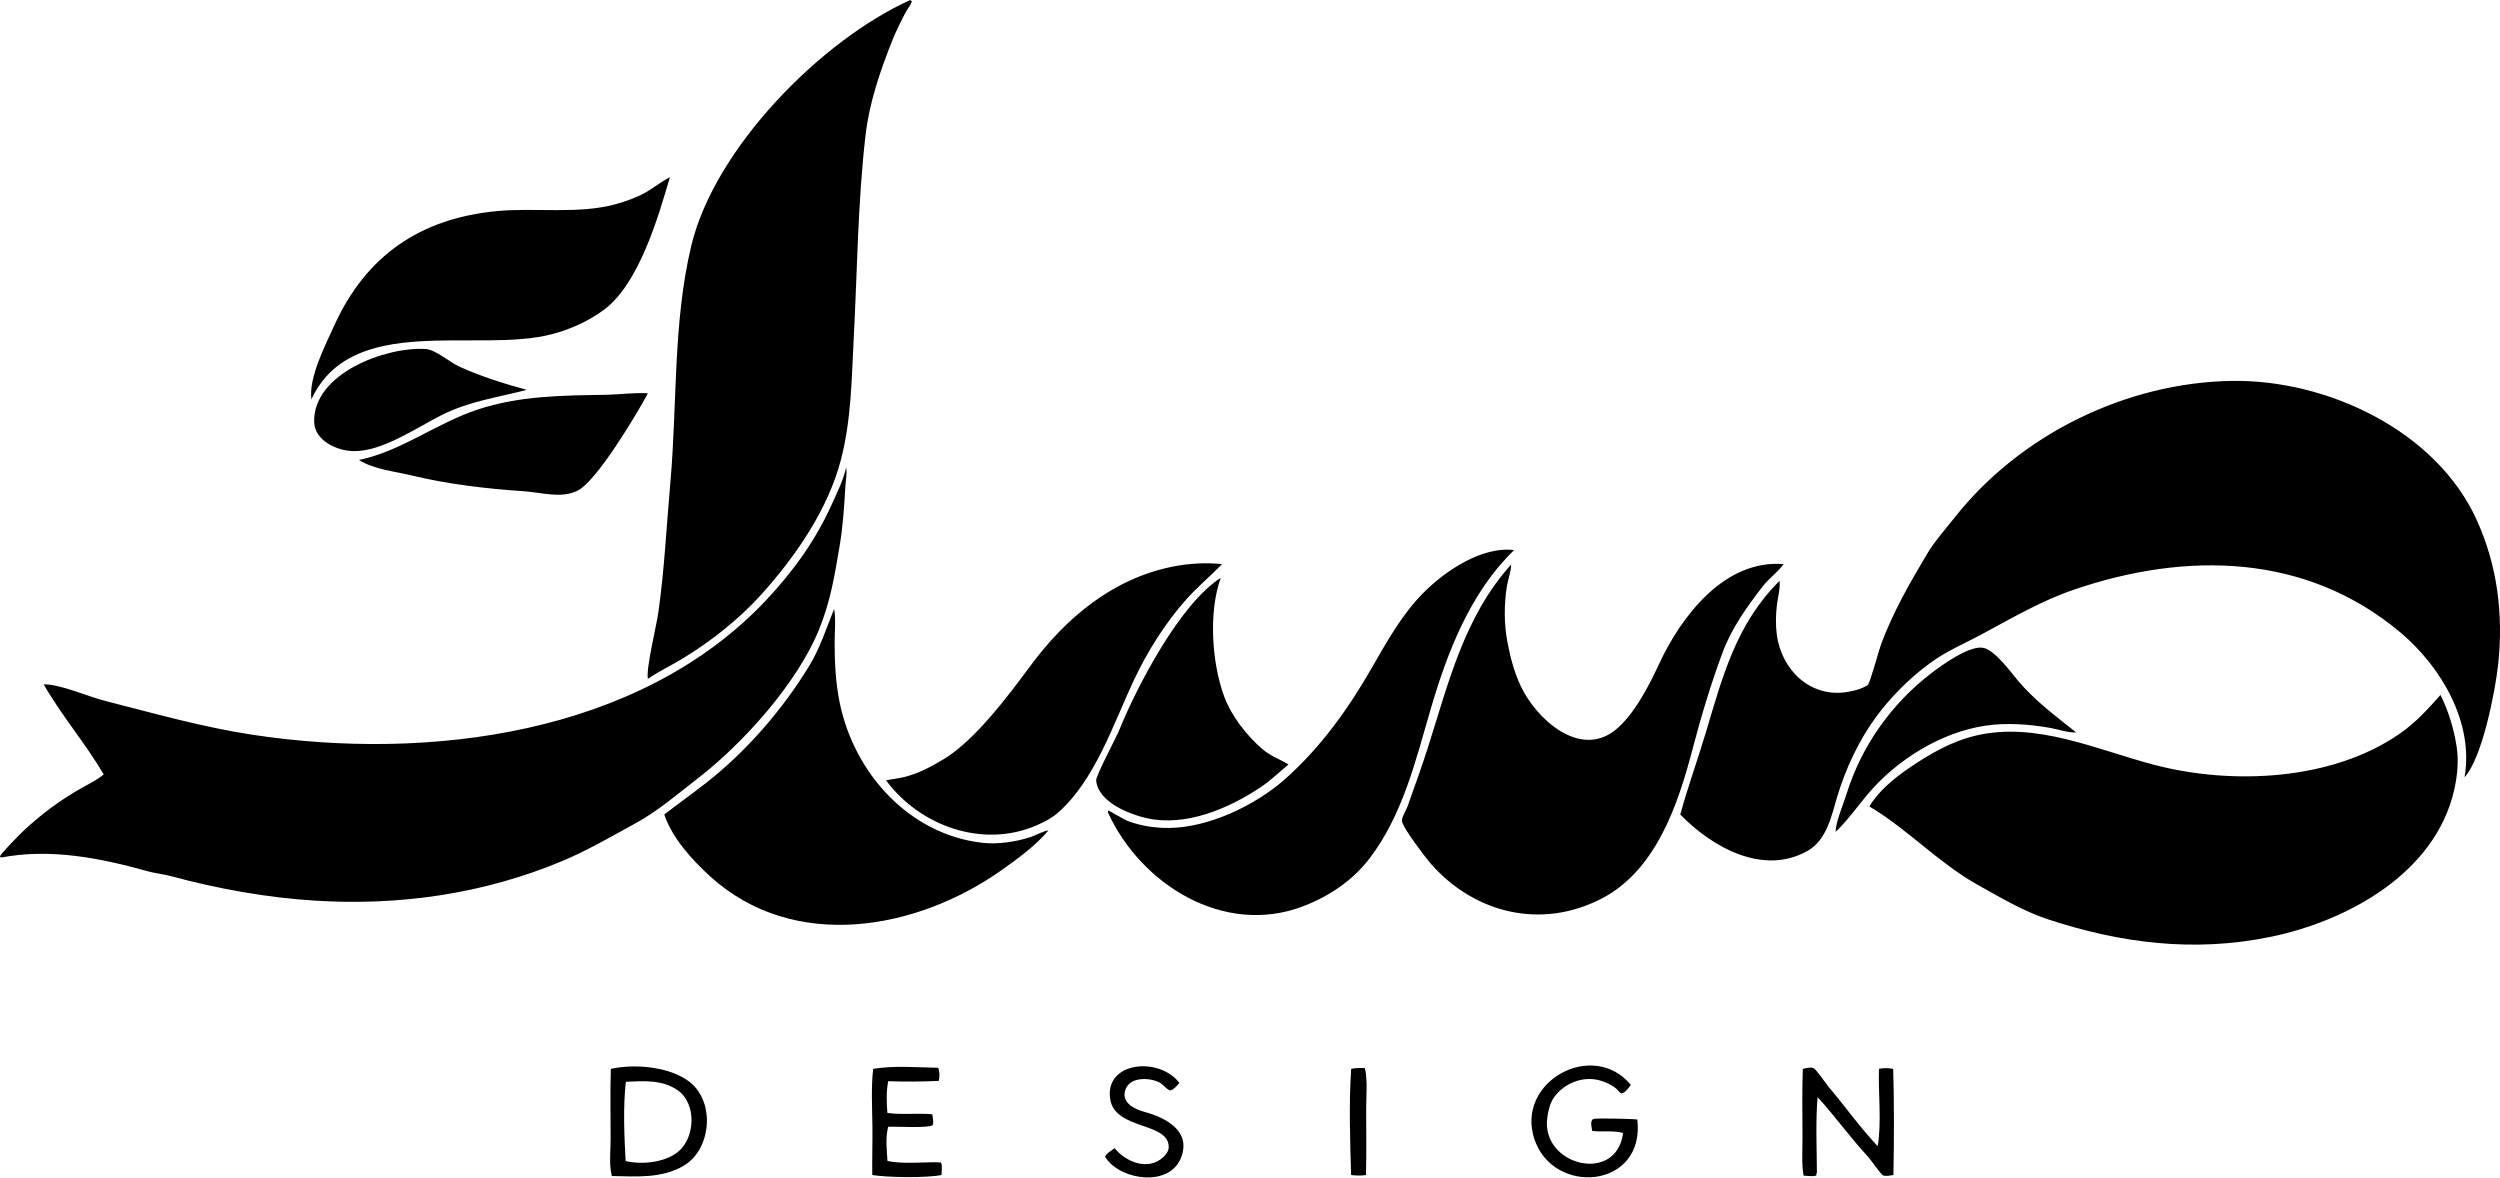
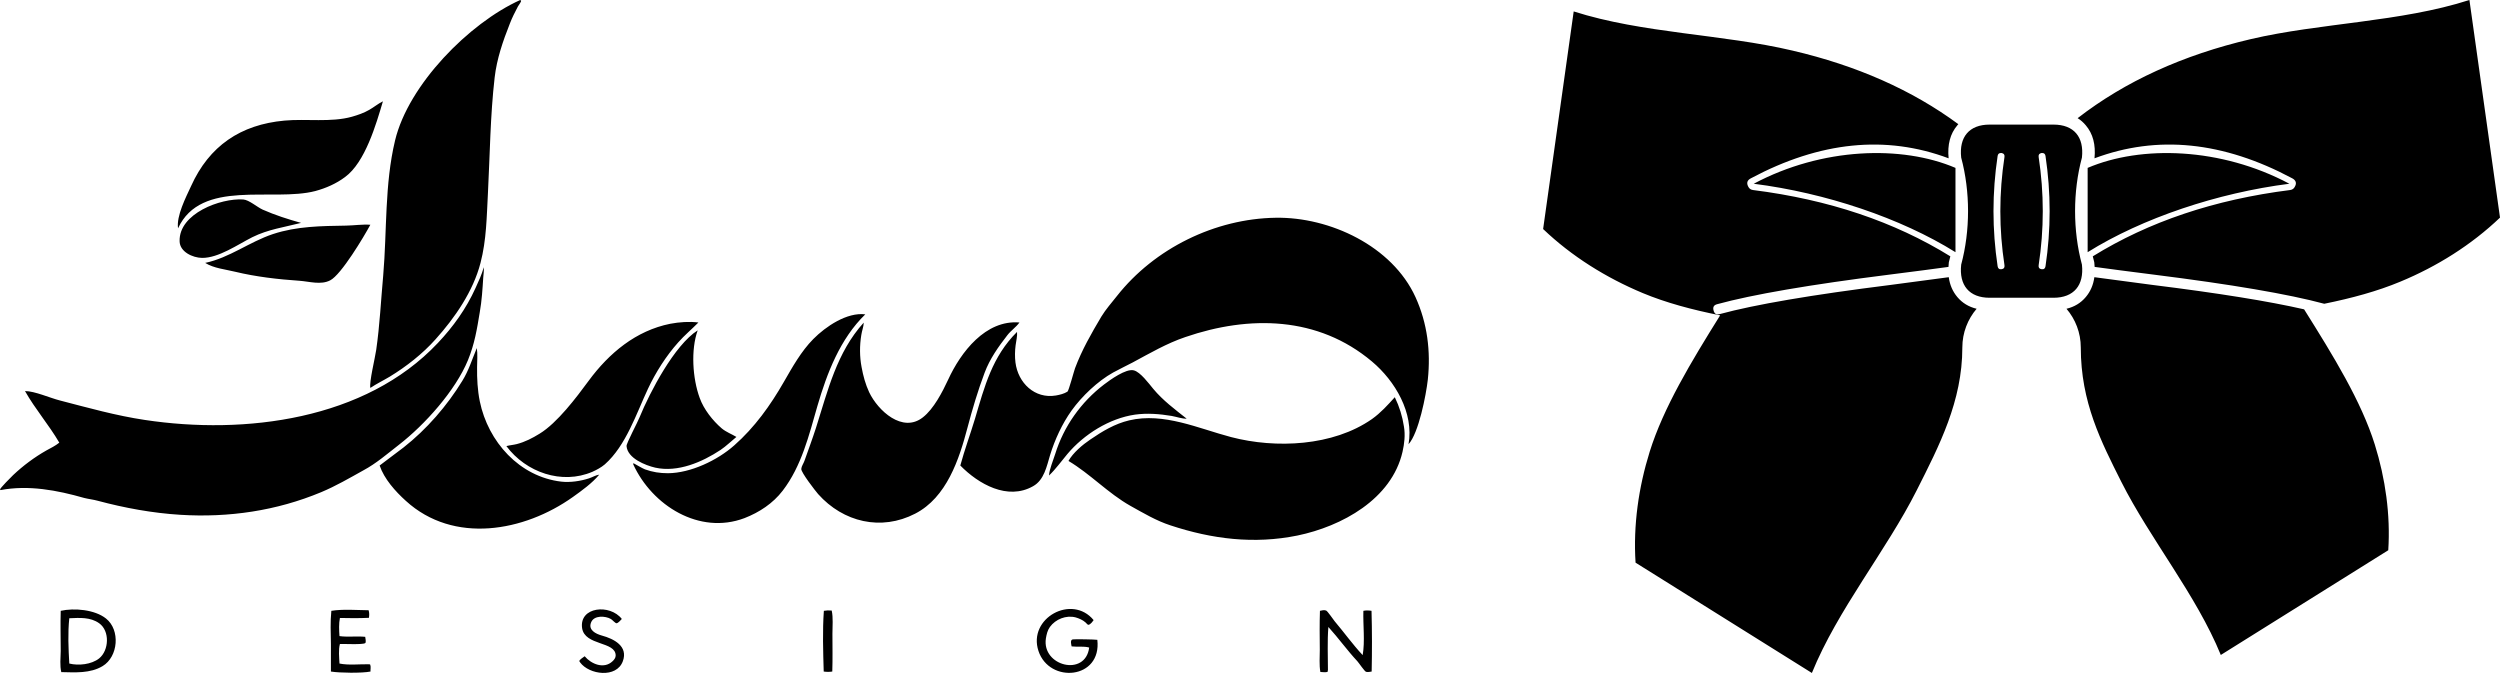
- <svg xmlns="http://www.w3.org/2000/svg" version="1.1" width="100mm" height="47.098mm" viewBox="0 0 100 47.098">
-   <g id="wordmark">
-     <path id="misk06-engrave" fill="#000000" fill-rule="nonzero" stroke="none" d="M98.581,31.091 C98.967,28.903 97.64,26.662 96.017,25.298 C92.247,22.131 87.452,22.052 82.958,23.586 C81.656,24.03 80.479,24.723 79.273,25.37 C78.821,25.613 78.361,25.825 77.911,26.073 C76.827,26.67 75.724,27.735 75.001,28.734 C74.335,29.654 73.816,30.775 73.491,31.859 C73.261,32.623 73.076,33.597 72.303,34.035 C70.521,35.042 68.475,33.883 67.211,32.58 C67.51,31.484 67.908,30.391 68.235,29.295 C68.911,27.032 69.453,24.955 71.181,23.234 C71.214,23.523 71.122,23.854 71.081,24.168 C71.03,24.554 71.021,24.983 71.07,25.369 C71.251,26.798 72.418,27.93 73.905,27.677 C74.178,27.631 74.468,27.556 74.706,27.406 C74.797,27.349 75.162,25.986 75.243,25.77 C75.723,24.488 76.378,23.336 77.078,22.165 C77.386,21.648 77.797,21.195 78.168,20.723 C80.796,17.38 85.054,15.299 89.287,15.236 C93.07,15.18 97.445,17.215 99.071,20.803 C99.898,22.628 100.14,24.577 99.927,26.571 C99.812,27.643 99.29,30.323 98.581,31.091 Z     M0.038,34.302 C0.042,34.284 0,34.281 0,34.262 C0,34.169 0.802,33.363 0.92,33.252 C1.616,32.594 2.409,32.002 3.243,31.533 C3.546,31.362 3.88,31.2 4.148,30.977 C3.419,29.73 2.462,28.628 1.747,27.372 C2.427,27.372 3.486,27.851 4.204,28.035 C6.17,28.537 8.118,29.092 10.133,29.395 C17.143,30.45 25.566,29.394 30.642,24.011 C31.721,22.867 32.635,21.598 33.277,20.162 C33.493,19.679 33.728,19.221 33.847,18.7 C33.889,18.962 33.831,19.182 33.816,19.441 C33.769,20.241 33.719,21.053 33.584,21.844 C33.379,23.055 33.221,24.058 32.75,25.209 C31.88,27.332 29.729,29.733 27.919,31.13 C27.118,31.747 26.326,32.437 25.435,32.923 C24.461,33.456 23.496,34.022 22.471,34.45 C19.347,35.753 16.005,36.236 12.616,36.027 C10.672,35.907 8.72,35.554 6.848,35.048 C6.533,34.963 6.202,34.934 5.887,34.845 C3.995,34.314 1.998,33.927 0.038,34.302 Z     M97.619,27.798 C97.944,28.456 98.149,29.13 98.264,29.856 C98.355,30.437 98.294,31.05 98.163,31.618 C97.395,34.935 93.904,36.842 90.809,37.477 C87.759,38.102 84.831,37.733 81.917,36.772 C80.932,36.447 80.012,35.898 79.113,35.396 C77.549,34.525 76.31,33.168 74.778,32.259 C75.1,31.686 75.763,31.13 76.308,30.758 C77.158,30.178 78.022,29.664 79.032,29.424 C81.45,28.85 83.883,29.994 86.163,30.592 C89.29,31.413 93.303,31.23 96.017,29.328 C96.644,28.888 97.134,28.344 97.619,27.798 Z     M36.411,0 C36.411,0.026 36.465,0.027 36.468,0.053 C36.475,0.138 36.289,0.374 36.247,0.453 C36.039,0.848 35.842,1.24 35.677,1.655 C35.197,2.866 34.77,4.115 34.62,5.421 C34.31,8.108 34.292,10.814 34.15,13.512 C34.063,15.169 34.054,16.789 33.634,18.399 C33.118,20.377 31.835,22.238 30.482,23.748 C29.578,24.756 28.433,25.662 27.278,26.358 C26.828,26.629 26.346,26.857 25.916,27.154 C25.832,26.757 26.255,25.053 26.335,24.488 C26.578,22.763 26.663,21.015 26.816,19.281 C27.095,16.13 26.913,12.916 27.652,9.827 C28.582,5.942 32.823,1.623 36.411,0 Z     M71.346,22.565 C71.115,22.888 70.761,23.128 70.515,23.447 C69.884,24.261 69.27,25.118 68.907,26.09 C68.442,27.339 68.048,28.645 67.71,29.936 C67.129,32.153 66.253,34.819 64.051,35.951 C61.669,37.175 59.023,36.554 57.263,34.583 C57.056,34.351 56.061,33.056 56.076,32.82 C56.087,32.644 56.241,32.426 56.3,32.259 C56.574,31.487 56.856,30.716 57.105,29.936 C57.94,27.326 58.559,24.674 60.446,22.581 C60.446,22.855 60.322,23.161 60.276,23.447 C60.159,24.177 60.16,24.963 60.298,25.69 C60.414,26.3 60.568,26.888 60.834,27.452 C61.446,28.746 63.166,30.333 64.594,29.215 C65.347,28.625 65.962,27.426 66.357,26.571 C67.244,24.654 68.983,22.37 71.346,22.565 Z     M41.939,33.216 C41.436,33.817 40.732,34.331 40.096,34.783 C36.688,37.208 31.754,38.105 28.399,35.048 C27.674,34.386 26.888,33.52 26.571,32.58 C27.121,32.154 27.69,31.75 28.239,31.321 C29.852,30.061 31.296,28.391 32.36,26.651 C32.798,25.936 33.055,25.127 33.366,24.356 C33.439,24.782 33.386,25.251 33.385,25.69 C33.384,26.497 33.424,27.301 33.585,28.093 C34.157,30.917 36.356,33.375 39.295,33.712 C39.908,33.783 40.635,33.674 41.218,33.484 C41.468,33.402 41.696,33.25 41.939,33.216 Z     M60.563,22.005 C58.801,23.712 57.883,26.11 57.213,28.414 C56.617,30.46 56.096,32.619 54.778,34.342 C54.098,35.232 53.143,35.864 52.114,36.255 C48.955,37.455 45.638,35.382 44.318,32.5 C44.326,32.473 44.314,32.419 44.342,32.419 C44.348,32.419 44.993,32.8 45.143,32.853 C45.673,33.041 46.182,33.12 46.746,33.118 C48.334,33.111 50.21,32.219 51.392,31.172 C52.817,29.911 53.921,28.37 54.862,26.731 C55.46,25.69 56.069,24.591 56.92,23.729 C57.792,22.845 59.278,21.838 60.563,22.005 Z     M26.797,7.089 C26.327,8.684 25.561,11.356 24.153,12.395 C23.535,12.85 22.814,13.175 22.07,13.369 C19.079,14.148 14.073,12.486 12.456,15.975 C12.342,15.106 13.005,13.83 13.365,13.032 C14.642,10.207 16.837,8.723 19.907,8.441 C21.429,8.302 23.168,8.576 24.634,8.165 C25.046,8.049 25.461,7.906 25.836,7.692 C26.161,7.505 26.475,7.247 26.797,7.089 Z     M48.884,22.565 C48.425,23.035 47.911,23.463 47.467,23.958 C46.616,24.908 45.892,26.064 45.352,27.212 C44.53,28.962 43.807,31.194 42.328,32.5 C42.074,32.724 41.767,32.882 41.458,33.016 C39.324,33.94 36.812,33.057 35.444,31.218 C35.673,31.159 35.931,31.142 36.17,31.082 C36.75,30.935 37.266,30.66 37.773,30.351 C39.004,29.602 40.344,27.815 41.203,26.651 C42.633,24.712 44.511,23.144 46.906,22.665 C47.546,22.536 48.235,22.495 48.884,22.565 Z     M51.541,30.577 C51.174,30.878 50.827,31.222 50.431,31.486 C49.151,32.34 47.436,33.079 45.864,32.726 C45.169,32.569 43.925,32.083 43.846,31.218 C43.83,31.037 44.638,29.526 44.765,29.215 C45.488,27.432 47.198,24.158 48.829,23.115 C48.339,24.484 48.467,26.493 48.965,27.853 C49.253,28.639 49.877,29.437 50.511,29.977 C50.817,30.238 51.207,30.377 51.541,30.577 Z     M25.916,15.734 C25.479,16.549 23.882,19.229 23.112,19.622 C22.459,19.956 21.652,19.696 20.948,19.649 C19.459,19.55 17.91,19.367 16.462,19.017 C15.774,18.85 14.968,18.782 14.357,18.399 C16.066,18.042 17.455,16.927 19.106,16.382 C20.78,15.828 22.483,15.82 24.233,15.792 C24.793,15.783 25.364,15.695 25.916,15.734 Z     M83.045,29.295 C82.758,29.32 82.326,29.172 81.997,29.114 C81.161,28.968 80.276,28.902 79.433,29.025 C77.641,29.285 75.857,30.399 74.7,31.779 C74.282,32.276 73.894,32.83 73.424,33.276 C73.428,32.88 73.724,32.199 73.855,31.779 C74.455,29.845 75.656,28.144 77.27,26.914 C77.694,26.591 78.812,25.783 79.353,25.918 C79.807,26.031 80.407,26.852 80.707,27.212 C81.381,28.019 82.231,28.645 83.045,29.295 Z     M17.023,13.96 C17.428,13.985 17.986,14.491 18.385,14.67 C19.262,15.065 20.145,15.34 21.071,15.595 C19.901,15.899 18.77,16.047 17.664,16.604 C16.634,17.123 15.302,18.061 14.139,18.045 C13.486,18.037 12.585,17.627 12.567,16.877 C12.521,14.936 15.44,13.861 17.023,13.96 Z     M24.474,47.041 C24.356,46.602 24.424,46.038 24.425,45.559 C24.428,44.625 24.402,43.688 24.434,42.755 C25.371,42.544 26.806,42.657 27.598,43.288 C28.608,44.091 28.458,45.963 27.358,46.623 C26.489,47.144 25.453,47.062 24.474,47.041 Z     M25.034,43.271 C24.921,44.279 24.969,45.415 25.025,46.44 C25.666,46.596 26.582,46.506 27.117,46.077 C27.809,45.522 27.875,44.156 27.117,43.617 C26.504,43.179 25.749,43.24 25.034,43.271 Z     M75.107,45.846 C75.27,44.9 75.128,43.741 75.157,42.755 C75.352,42.713 75.531,42.719 75.728,42.755 C75.768,44.168 75.764,45.588 75.737,47.001 C75.616,47.015 75.478,47.054 75.347,47.025 C75.239,47.001 74.84,46.396 74.731,46.28 C74.021,45.515 73.403,44.649 72.703,43.883 C72.621,44.879 72.671,45.915 72.676,46.921 C72.605,46.98 72.712,47.005 72.623,47.029 C72.481,47.067 72.288,47.03 72.142,47.026 C72.058,46.544 72.102,45.983 72.1,45.478 C72.097,44.571 72.08,43.661 72.112,42.755 C72.23,42.73 72.406,42.675 72.543,42.725 C72.639,42.761 73.047,43.358 73.147,43.476 C73.808,44.257 74.401,45.102 75.107,45.846 Z     M65.233,43.395 C65.168,43.482 65.008,43.732 64.852,43.732 C64.811,43.732 64.694,43.583 64.662,43.556 C64.469,43.389 64.215,43.276 63.971,43.211 C63.31,43.035 62.571,43.329 62.175,43.876 C61.999,44.119 61.941,44.387 61.896,44.677 C61.595,46.616 64.667,47.394 64.923,45.318 C64.535,45.209 64.095,45.286 63.688,45.238 C63.674,45.122 63.586,44.842 63.73,44.762 C63.813,44.716 65.343,44.753 65.493,44.781 C65.814,47.552 62.132,47.857 61.374,45.559 C60.616,43.263 63.72,41.563 65.233,43.395 Z     M37.532,42.712 C37.588,42.902 37.589,43.033 37.554,43.235 C36.89,43.269 36.199,43.271 35.53,43.248 C35.446,43.636 35.463,44.105 35.495,44.517 C36.074,44.6 36.702,44.514 37.292,44.572 C37.3,44.638 37.373,44.96 37.292,45.012 C37.112,45.129 35.837,45.058 35.53,45.068 C35.412,45.48 35.471,46.002 35.499,46.44 C36.129,46.569 36.875,46.483 37.532,46.49 C37.57,46.522 37.621,46.464 37.646,46.52 C37.701,46.646 37.66,46.865 37.66,47.001 C37.071,47.121 35.501,47.102 34.891,47.001 C34.881,46.36 34.904,45.719 34.897,45.078 C34.889,44.308 34.84,43.52 34.926,42.755 C35.749,42.615 36.688,42.695 37.532,42.712 Z     M47.178,43.315 C47.098,43.404 46.955,43.586 46.826,43.617 C46.736,43.638 46.497,43.364 46.41,43.315 C46.028,43.102 45.231,43.052 45.029,43.556 C44.814,44.093 45.356,44.36 45.784,44.477 C46.628,44.708 47.64,45.228 47.253,46.28 C46.811,47.483 44.902,47.228 44.262,46.358 C44.262,46.326 44.215,46.311 44.208,46.28 C44.187,46.176 44.508,45.993 44.583,45.928 C45.037,46.481 45.932,46.852 46.536,46.28 C46.646,46.175 46.749,46.04 46.749,45.879 C46.749,44.868 44.589,45.211 44.406,43.956 C44.187,42.462 46.354,42.253 47.178,43.315 Z     M54.597,42.727 C54.71,43.233 54.648,43.827 54.647,44.357 C54.646,45.237 54.664,46.121 54.638,47.001 C54.441,47.033 54.248,47.027 54.044,47.001 C54.003,45.601 53.953,44.151 54.047,42.755 C54.231,42.718 54.396,42.712 54.597,42.727 Z" />
-   </g>
+ <svg xmlns="http://www.w3.org/2000/svg" viewBox="0 0 174.97 47.098">
+   <path fill="#000000" fill-rule="nonzero" d="M98.58 31.09C98.97 28.9 97.64 26.66 96.02 25.3C92.25 22.13 87.45 22.05 82.96 23.59C81.66 24.03 80.48 24.72 79.27 25.37C78.82 25.61 78.36 25.82 77.91 26.07C76.83 26.67 75.72 27.73 75 28.73C74.34 29.65 73.82 30.78 73.49 31.86C73.26 32.62 73.08 33.6 72.3 34.03C70.52 35.04 68.48 33.88 67.21 32.58C67.51 31.48 67.91 30.39 68.24 29.3C68.91 27.03 69.45 24.95 71.18 23.23C71.21 23.52 71.12 23.85 71.08 24.17C71.03 24.55 71.02 24.98 71.07 25.37C71.25 26.8 72.42 27.93 73.9 27.68C74.18 27.63 74.47 27.56 74.71 27.41C74.8 27.35 75.16 25.99 75.24 25.77C75.72 24.49 76.38 23.34 77.08 22.16C77.39 21.65 77.8 21.19 78.17 20.72C80.8 17.38 85.05 15.3 89.29 15.24C93.07 15.18 97.44 17.22 99.07 20.8C99.9 22.63 100.14 24.58 99.93 26.57C99.81 27.64 99.29 30.32 98.58 31.09ZM0.04 34.3C0.04 34.28 0 34.28 0 34.26C0 34.17 0.8 33.36 0.92 33.25C1.62 32.59 2.41 32 3.24 31.53C3.55 31.36 3.88 31.2 4.15 30.98C3.42 29.73 2.46 28.63 1.75 27.37C2.43 27.37 3.49 27.85 4.2 28.03C6.17 28.54 8.12 29.09 10.13 29.39C17.14 30.45 25.57 29.39 30.64 24.01C31.72 22.87 32.63 21.6 33.28 20.16C33.49 19.68 33.73 19.22 33.85 18.7C33.89 18.96 33.83 19.18 33.82 19.44C33.77 20.24 33.72 21.05 33.58 21.84C33.38 23.05 33.22 24.06 32.75 25.21C31.88 27.33 29.73 29.73 27.92 31.13C27.12 31.75 26.33 32.44 25.43 32.92C24.46 33.46 23.5 34.02 22.47 34.45C19.35 35.75 16.01 36.24 12.62 36.03C10.67 35.91 8.72 35.55 6.85 35.05C6.53 34.96 6.2 34.93 5.89 34.85C4 34.31 2 33.93 0.04 34.3ZM97.62 27.8C97.94 28.46 98.15 29.13 98.26 29.86C98.36 30.44 98.29 31.05 98.16 31.62C97.4 34.94 93.9 36.84 90.81 37.48C87.76 38.1 84.83 37.73 81.92 36.77C80.93 36.45 80.01 35.9 79.11 35.4C77.55 34.52 76.31 33.17 74.78 32.26C75.1 31.69 75.76 31.13 76.31 30.76C77.16 30.18 78.02 29.66 79.03 29.42C81.45 28.85 83.88 29.99 86.16 30.59C89.29 31.41 93.3 31.23 96.02 29.33C96.64 28.89 97.13 28.34 97.62 27.8ZM36.41 0C36.41 0.03 36.47 0.03 36.47 0.05C36.48 0.14 36.29 0.37 36.25 0.45C36.04 0.85 35.84 1.24 35.68 1.66C35.2 2.87 34.77 4.12 34.62 5.42C34.31 8.11 34.29 10.81 34.15 13.51C34.06 15.17 34.05 16.79 33.63 18.4C33.12 20.38 31.84 22.24 30.48 23.75C29.58 24.76 28.43 25.66 27.28 26.36C26.83 26.63 26.35 26.86 25.92 27.15C25.83 26.76 26.25 25.05 26.33 24.49C26.58 22.76 26.66 21.02 26.82 19.28C27.09 16.13 26.91 12.92 27.65 9.83C28.58 5.94 32.82 1.62 36.41 0ZM71.35 22.57C71.12 22.89 70.76 23.13 70.51 23.45C69.88 24.26 69.27 25.12 68.91 26.09C68.44 27.34 68.05 28.65 67.71 29.94C67.13 32.15 66.25 34.82 64.05 35.95C61.67 37.18 59.02 36.55 57.26 34.58C57.06 34.35 56.06 33.06 56.08 32.82C56.09 32.64 56.24 32.43 56.3 32.26C56.57 31.49 56.86 30.72 57.11 29.94C57.94 27.33 58.56 24.67 60.45 22.58C60.45 22.85 60.32 23.16 60.28 23.45C60.16 24.18 60.16 24.96 60.3 25.69C60.41 26.3 60.57 26.89 60.83 27.45C61.45 28.75 63.17 30.33 64.59 29.21C65.35 28.62 65.96 27.43 66.36 26.57C67.24 24.65 68.98 22.37 71.35 22.57ZM41.94 33.22C41.44 33.82 40.73 34.33 40.1 34.78C36.69 37.21 31.75 38.11 28.4 35.05C27.67 34.39 26.89 33.52 26.57 32.58C27.12 32.15 27.69 31.75 28.24 31.32C29.85 30.06 31.3 28.39 32.36 26.65C32.8 25.94 33.05 25.13 33.37 24.36C33.44 24.78 33.39 25.25 33.39 25.69C33.38 26.5 33.42 27.3 33.58 28.09C34.16 30.92 36.36 33.37 39.29 33.71C39.91 33.78 40.64 33.67 41.22 33.48C41.47 33.4 41.7 33.25 41.94 33.22ZM60.56 22C58.8 23.71 57.88 26.11 57.21 28.41C56.62 30.46 56.1 32.62 54.78 34.34C54.1 35.23 53.14 35.86 52.11 36.26C48.95 37.46 45.64 35.38 44.32 32.5C44.33 32.47 44.31 32.42 44.34 32.42C44.35 32.42 44.99 32.8 45.14 32.85C45.67 33.04 46.18 33.12 46.75 33.12C48.33 33.11 50.21 32.22 51.39 31.17C52.82 29.91 53.92 28.37 54.86 26.73C55.46 25.69 56.07 24.59 56.92 23.73C57.79 22.85 59.28 21.84 60.56 22ZM26.8 7.09C26.33 8.68 25.56 11.36 24.15 12.39C23.54 12.85 22.81 13.17 22.07 13.37C19.08 14.15 14.07 12.49 12.46 15.98C12.34 15.11 13 13.83 13.37 13.03C14.64 10.21 16.84 8.72 19.91 8.44C21.43 8.3 23.17 8.58 24.63 8.17C25.05 8.05 25.46 7.91 25.84 7.69C26.16 7.51 26.47 7.25 26.8 7.09ZM48.88 22.57C48.43 23.03 47.91 23.46 47.47 23.96C46.62 24.91 45.89 26.06 45.35 27.21C44.53 28.96 43.81 31.19 42.33 32.5C42.07 32.72 41.77 32.88 41.46 33.02C39.32 33.94 36.81 33.06 35.44 31.22C35.67 31.16 35.93 31.14 36.17 31.08C36.75 30.93 37.27 30.66 37.77 30.35C39 29.6 40.34 27.82 41.2 26.65C42.63 24.71 44.51 23.14 46.91 22.66C47.55 22.54 48.24 22.49 48.88 22.57ZM51.54 30.58C51.17 30.88 50.83 31.22 50.43 31.49C49.15 32.34 47.44 33.08 45.86 32.73C45.17 32.57 43.92 32.08 43.85 31.22C43.83 31.04 44.64 29.53 44.76 29.21C45.49 27.43 47.2 24.16 48.83 23.12C48.34 24.48 48.47 26.49 48.97 27.85C49.25 28.64 49.88 29.44 50.51 29.98C50.82 30.24 51.21 30.38 51.54 30.58ZM25.92 15.73C25.48 16.55 23.88 19.23 23.11 19.62C22.46 19.96 21.65 19.7 20.95 19.65C19.46 19.55 17.91 19.37 16.46 19.02C15.77 18.85 14.97 18.78 14.36 18.4C16.07 18.04 17.45 16.93 19.11 16.38C20.78 15.83 22.48 15.82 24.23 15.79C24.79 15.78 25.36 15.69 25.92 15.73ZM83.05 29.3C82.76 29.32 82.33 29.17 82 29.11C81.16 28.97 80.28 28.9 79.43 29.02C77.64 29.28 75.86 30.4 74.7 31.78C74.28 32.28 73.89 32.83 73.42 33.28C73.43 32.88 73.72 32.2 73.85 31.78C74.45 29.84 75.66 28.14 77.27 26.91C77.69 26.59 78.81 25.78 79.35 25.92C79.81 26.03 80.41 26.85 80.71 27.21C81.38 28.02 82.23 28.65 83.05 29.3ZM17.02 13.96C17.43 13.99 17.99 14.49 18.38 14.67C19.26 15.06 20.15 15.34 21.07 15.6C19.9 15.9 18.77 16.05 17.66 16.6C16.63 17.12 15.3 18.06 14.14 18.05C13.49 18.04 12.58 17.63 12.57 16.88C12.52 14.94 15.44 13.86 17.02 13.96ZM4.29 47.04C4.18 46.6 4.24 46.04 4.25 45.56C4.25 44.62 4.22 43.69 4.25 42.75C5.19 42.54 6.63 42.66 7.42 43.29C8.43 44.09 8.28 45.96 7.18 46.62C6.31 47.14 5.27 47.06 4.29 47.04ZM4.85 43.27C4.74 44.28 4.79 45.41 4.85 46.44C5.49 46.6 6.4 46.51 6.94 46.08C7.63 45.52 7.7 44.16 6.94 43.62C6.32 43.18 5.57 43.24 4.85 43.27ZM25.8 42.71C25.85 42.9 25.85 43.03 25.82 43.24C25.15 43.27 24.46 43.27 23.79 43.25C23.71 43.64 23.73 44.11 23.76 44.52C24.34 44.6 24.97 44.51 25.56 44.57C25.57 44.64 25.64 44.96 25.56 45.01C25.38 45.13 24.1 45.06 23.79 45.07C23.68 45.48 23.74 46 23.76 46.44C24.39 46.57 25.14 46.48 25.8 46.49C25.84 46.52 25.89 46.46 25.91 46.52C25.97 46.65 25.92 46.87 25.93 47C25.34 47.12 23.77 47.1 23.16 47C23.15 46.36 23.17 45.72 23.16 45.08C23.15 44.31 23.11 43.52 23.19 42.75C24.01 42.62 24.95 42.7 25.8 42.71ZM43.52 43.32C43.44 43.4 43.29 43.59 43.16 43.62C43.07 43.64 42.84 43.36 42.75 43.32C42.37 43.1 41.57 43.05 41.37 43.56C41.15 44.09 41.69 44.36 42.12 44.48C42.97 44.71 43.98 45.23 43.59 46.28C43.15 47.48 41.24 47.23 40.6 46.36C40.6 46.33 40.55 46.31 40.55 46.28C40.52 46.18 40.85 45.99 40.92 45.93C41.38 46.48 42.27 46.85 42.87 46.28C42.98 46.18 43.09 46.04 43.09 45.88C43.09 44.87 40.93 45.21 40.74 43.96C40.53 42.46 42.69 42.25 43.52 43.32ZM58.21 42.73C58.32 43.23 58.26 43.83 58.26 44.36C58.26 45.24 58.28 46.12 58.25 47C58.05 47.03 57.86 47.03 57.65 47C57.61 45.6 57.56 44.15 57.66 42.75C57.84 42.72 58.01 42.71 58.21 42.73ZM76.54 43.4C76.48 43.48 76.32 43.73 76.16 43.73C76.12 43.73 76 43.58 75.97 43.56C75.78 43.39 75.52 43.28 75.28 43.21C74.62 43.04 73.88 43.33 73.48 43.88C73.31 44.12 73.25 44.39 73.2 44.68C72.9 46.62 75.97 47.39 76.23 45.32C75.84 45.21 75.4 45.29 75 45.24C74.98 45.12 74.89 44.84 75.04 44.76C75.12 44.72 76.65 44.75 76.8 44.78C77.12 47.55 73.44 47.86 72.68 45.56C71.92 43.26 75.03 41.56 76.54 43.4ZM95.37 45.85C95.54 44.9 95.39 43.74 95.42 42.75C95.62 42.71 95.8 42.72 95.99 42.75C96.03 44.17 96.03 45.59 96 47C95.88 47.02 95.74 47.05 95.61 47.02C95.51 47 95.11 46.4 95 46.28C94.29 45.52 93.67 44.65 92.97 43.88C92.89 44.88 92.94 45.92 92.94 46.92C92.87 46.98 92.98 47 92.89 47.03C92.75 47.07 92.55 47.03 92.41 47.03C92.32 46.54 92.37 45.98 92.37 45.48C92.36 44.57 92.35 43.66 92.38 42.75C92.5 42.73 92.67 42.67 92.81 42.73C92.91 42.76 93.31 43.36 93.41 43.48C94.07 44.26 94.67 45.1 95.37 45.85ZM122.54 12.48Q122.15 12.68 122.36 13.07Q122.46 13.27 122.69 13.3Q130.62 14.3 136.5 17.94Q136.46 18.12 136.41 18.3Q136.39 18.36 136.39 18.43Q136.37 18.56 136.37 18.68Q134.85 18.89 132.24 19.22Q123.91 20.27 120.18 21.29Q119.83 21.38 119.93 21.73Q119.97 21.9 120.08 21.97Q120.19 22.03 120.37 21.98Q124.05 20.98 132.33 19.94Q134.88 19.61 136.39 19.4Q136.5 20.21 136.99 20.79Q137.51 21.41 138.34 21.61C137.72 22.34 137.34 23.28 137.34 24.32C137.34 28.08 135.73 31.18 134.14 34.33C132.01 38.55 128.61 42.67 126.81 47.1L114.47 39.38C114.3 36.77 114.68 34.11 115.46 31.61C116.42 28.54 118.35 25.34 120.39 22.07C118.44 21.68 116.6 21.19 114.97 20.51C112.41 19.44 110 17.94 108 16.03L110.14 0.8C114.95 2.34 120.59 2.39 125.45 3.54C129.95 4.59 133.82 6.3 137.06 8.69Q137.02 8.73 136.99 8.77Q136.24 9.65 136.38 11.08Q129.79 8.61 122.54 12.48ZM168 19.71C166.4 20.38 164.59 20.87 162.67 21.26Q158.92 20.25 150.73 19.22Q148.12 18.89 146.6 18.68Q146.6 18.56 146.58 18.43Q146.58 18.36 146.56 18.3Q146.51 18.12 146.47 17.94Q152.35 14.3 160.28 13.3Q160.51 13.27 160.61 13.07Q160.72 12.88 160.67 12.73Q160.62 12.58 160.43 12.48Q153.18 8.61 146.59 11.08Q146.73 9.65 145.98 8.77Q145.73 8.47 145.41 8.27C148.74 5.69 152.78 3.85 157.52 2.74C162.38 1.6 168.02 1.55 172.83 0L174.97 15.23C172.97 17.14 170.56 18.65 168 19.71ZM150.64 19.94Q157.55 20.8 161.26 21.65C163.3 24.9 165.26 28.08 166.21 31.12C166.95 33.5 167.31 36.03 167.15 38.51L155.43 45.84C153.71 41.63 150.48 37.72 148.46 33.71C147.06 30.92 145.63 28.16 145.63 24.32C145.63 23.28 145.25 22.34 144.63 21.61Q145.46 21.41 145.98 20.79Q146.47 20.21 146.58 19.4Q148.09 19.61 150.64 19.94ZM143.72 20.84L139.25 20.84C137.82 20.84 137.1 19.96 137.26 18.52C137.9 16.13 137.9 13.42 137.26 11.03C137.1 9.59 137.82 8.72 139.25 8.72L143.72 8.72C145.15 8.72 145.87 9.59 145.71 11.03C145.07 13.42 145.07 16.13 145.71 18.52C145.87 19.96 145.15 20.84 143.72 20.84ZM136.86 11.75L136.86 17.65C133.03 15.26 127.77 13.5 122.74 12.86C127.53 10.31 133.11 10.15 136.86 11.75ZM160.23 12.86C155.2 13.5 149.94 15.26 146.11 17.65L146.11 11.75C149.86 10.15 155.44 10.31 160.23 12.86ZM140.09 10.71Q139.85 10.68 139.81 10.91Q139.23 14.78 139.81 18.64Q139.85 18.88 140.09 18.84Q140.32 18.81 140.29 18.57Q139.71 14.78 140.29 10.98Q140.32 10.75 140.09 10.71ZM142.88 10.71Q142.65 10.75 142.68 10.98Q143.26 14.78 142.68 18.57Q142.65 18.81 142.88 18.84Q143.12 18.88 143.16 18.64Q143.74 14.78 143.16 10.91Q143.12 10.68 142.88 10.71Z" />
</svg>
